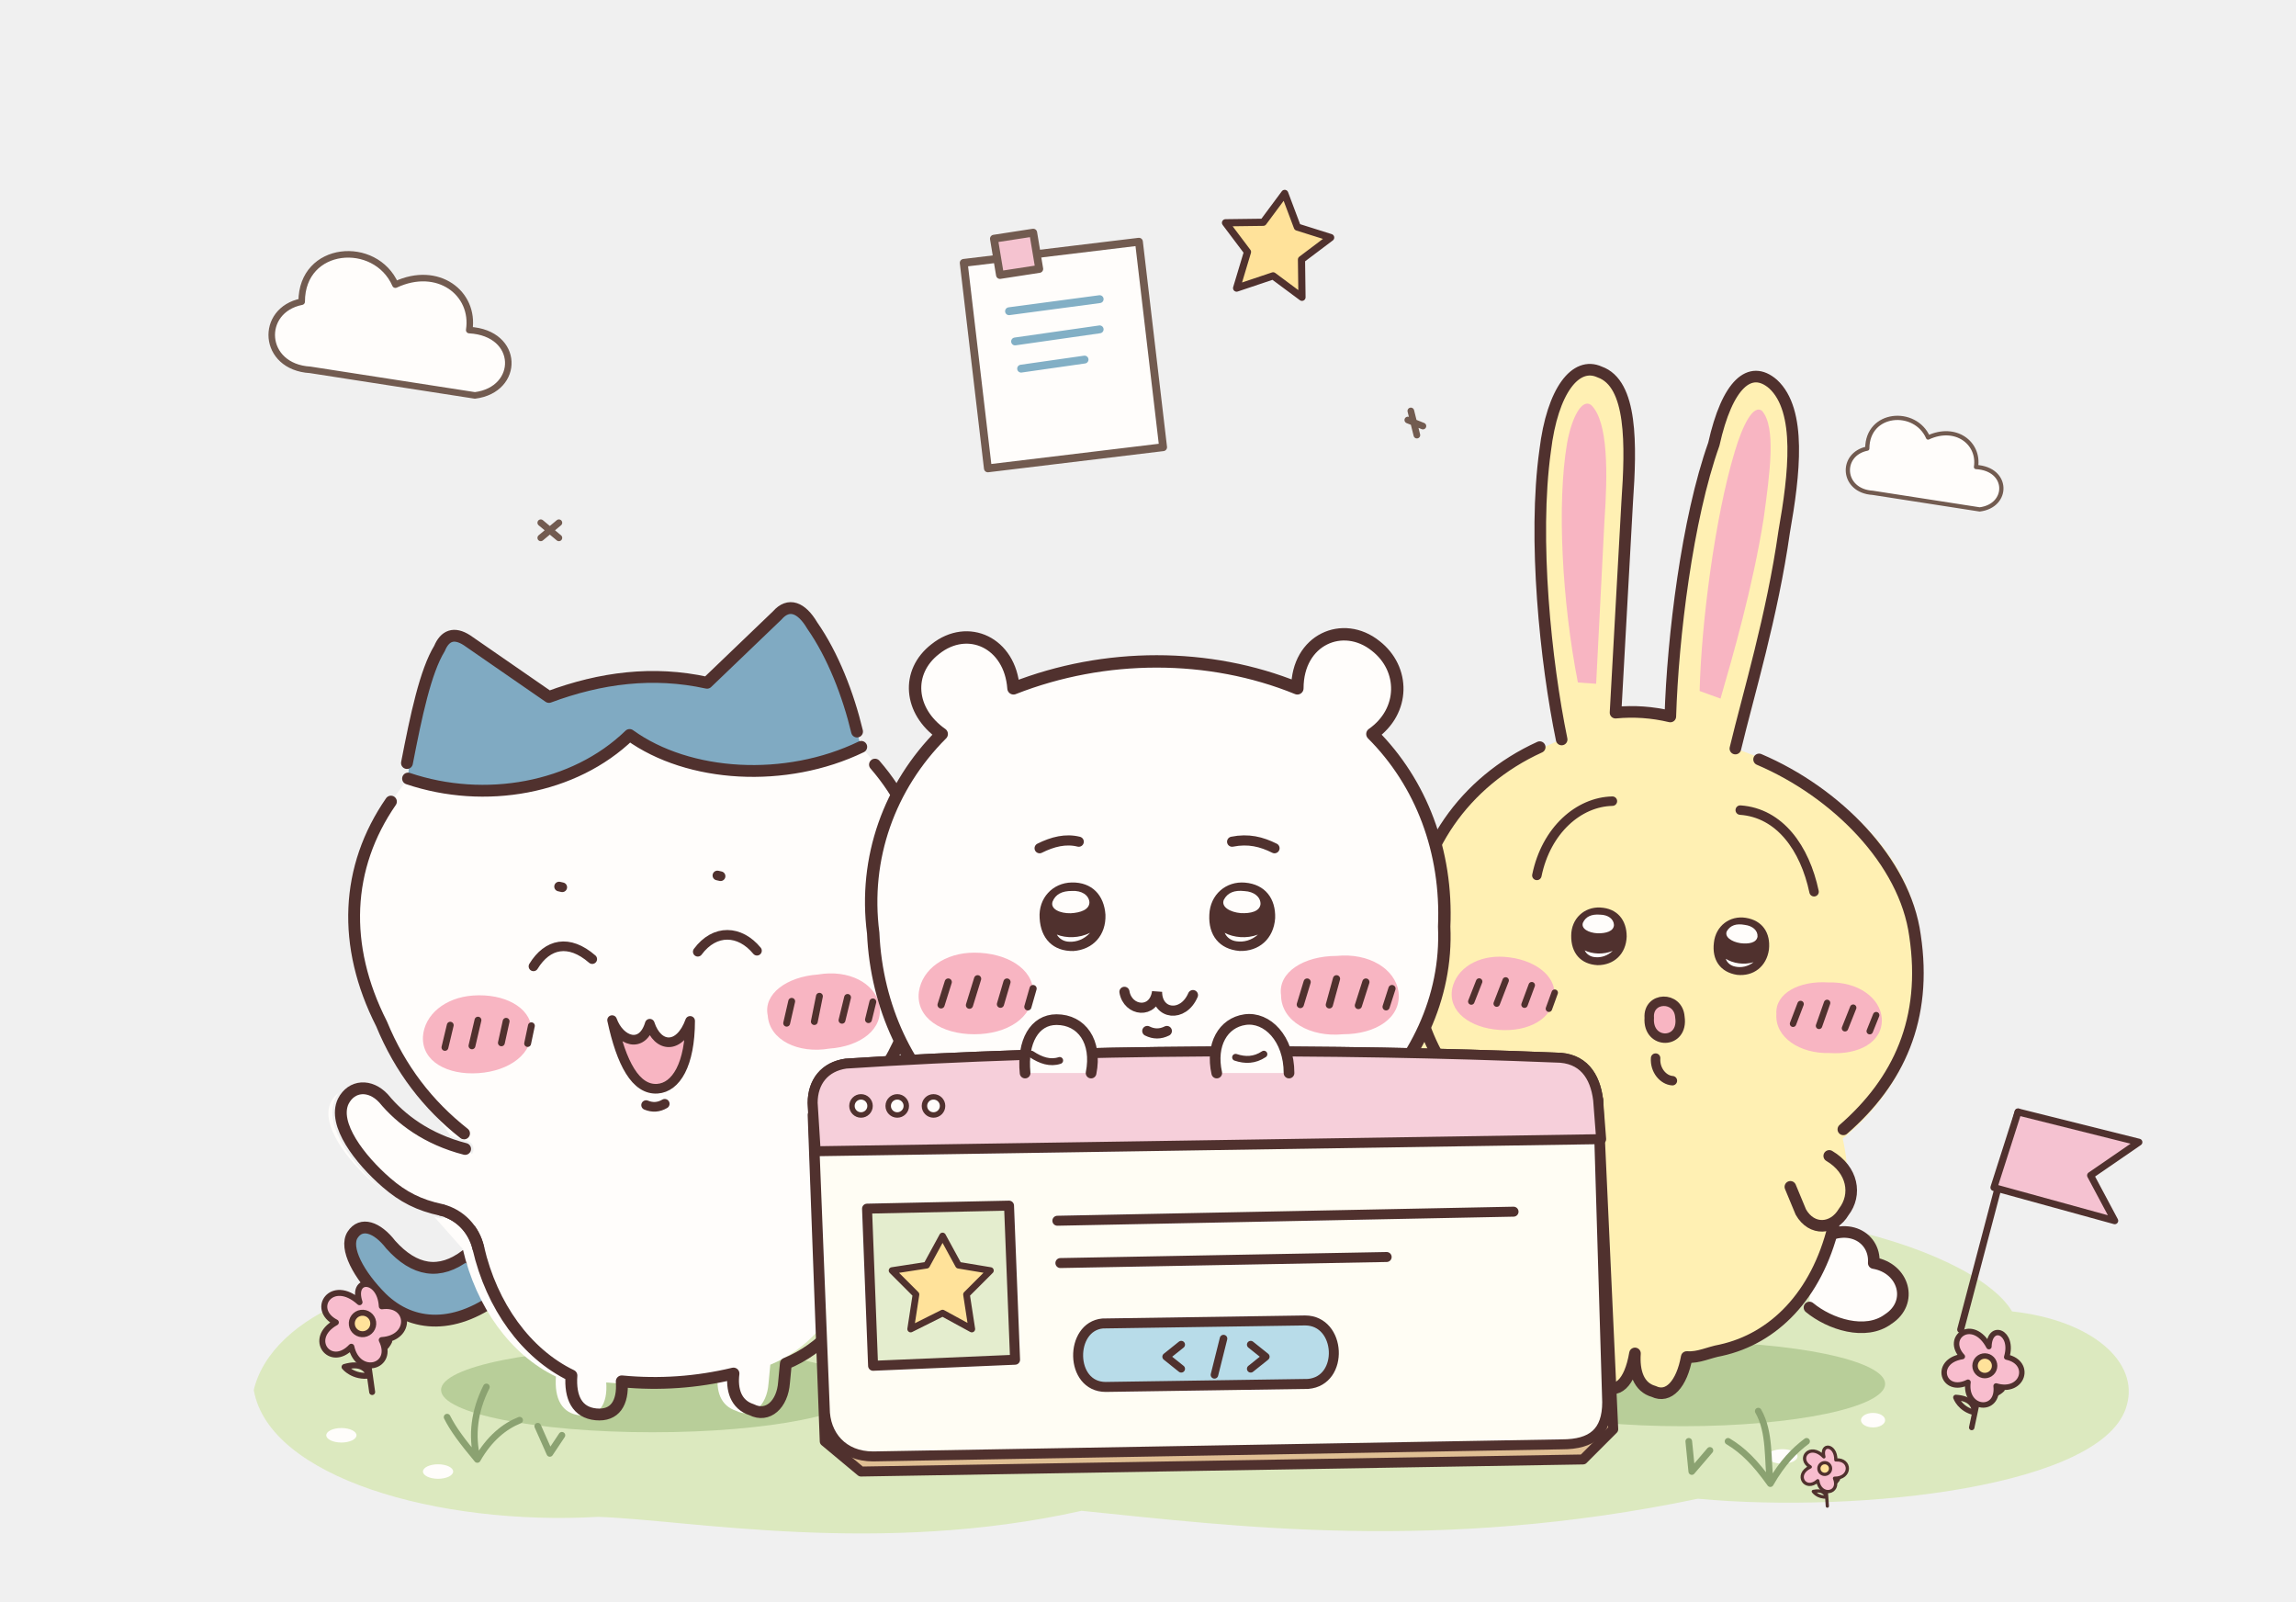
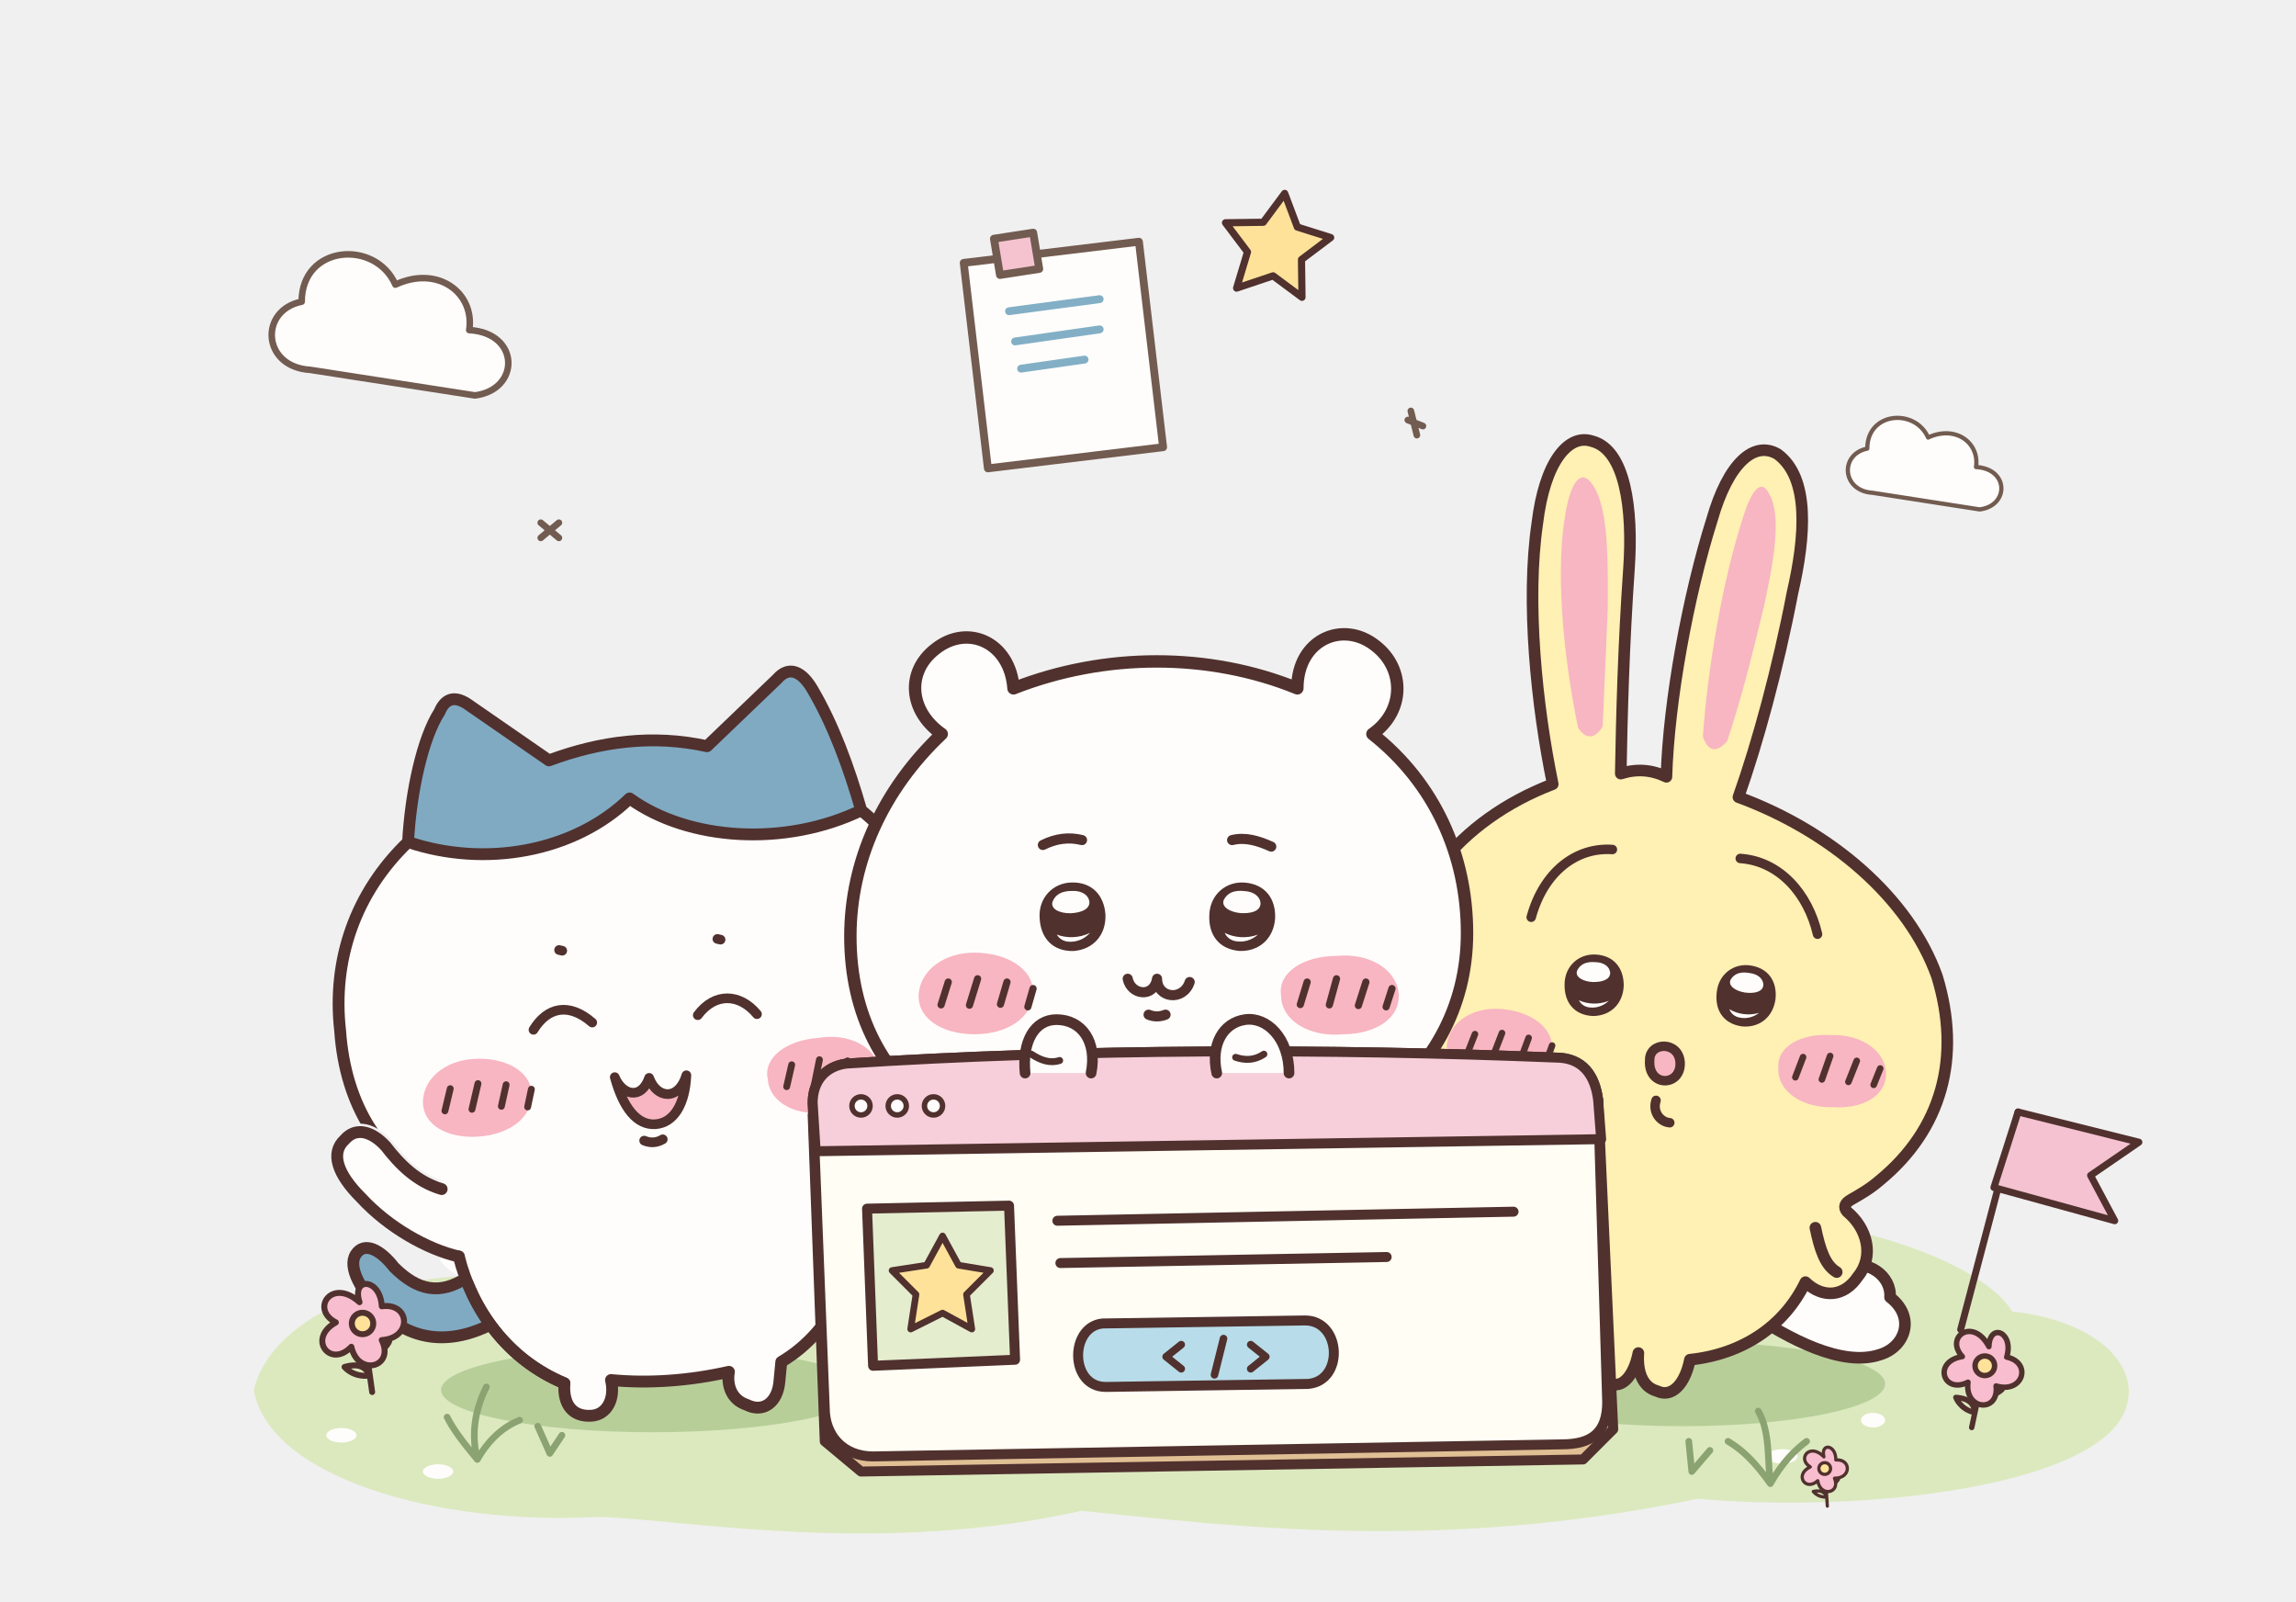
<svg xmlns="http://www.w3.org/2000/svg" viewBox="0 0 760 530" fill="none" role="img" aria-labelledby="title" data-artwork="friends-welcome" data-motion="on" data-paused="false">
  <style>
    svg[data-artwork='friends-welcome'][data-motion='on'] .fw-moving {
      animation-timing-function: ease-in-out;
      transform-box: view-box;
    }
    svg[data-artwork='friends-welcome'][data-motion='on'] .fw-cloud-near {
      animation: fw-cloud-near 24s ease-in-out infinite;
    }
    svg[data-artwork='friends-welcome'][data-motion='on'] .fw-cloud-far {
      animation: fw-cloud-far 30s ease-in-out infinite;
    }
    svg[data-artwork='friends-welcome'][data-motion='on'] .fw-grass-one {
      transform-origin: 182px 481px;
      animation: fw-grass-breeze 4.8s ease-in-out infinite;
    }
    svg[data-artwork='friends-welcome'][data-motion='on'] .fw-grass-two {
      transform-origin: 560px 487px;
      animation: fw-grass-breeze 5.4s 0.6s ease-in-out infinite;
    }
    svg[data-artwork='friends-welcome'][data-motion='on'] .fw-grass-three {
      transform-origin: 111px 447px;
      animation: fw-grass-breeze 5.8s 0.2s ease-in-out infinite;
    }
    svg[data-artwork='friends-welcome'][data-motion='on'] .fw-grass-four {
      transform-origin: 158px 483px;
      animation: fw-grass-breeze 5.1s 0.4s ease-in-out infinite;
    }
    svg[data-artwork='friends-welcome'][data-motion='on'] .fw-grass-five {
      transform-origin: 586px 491px;
      animation: fw-grass-breeze 5.6s 0.9s ease-in-out infinite;
    }
    svg[data-artwork='friends-welcome'][data-motion='on'] .fw-flower-one {
      transform-origin: 123.2px 460.7px;
      animation: fw-flower-breeze 5.4s 0.5s ease-in-out infinite;
    }
    svg[data-artwork='friends-welcome'][data-motion='on'] .fw-flower-two {
      transform-origin: 652.7px 472.4px;
      animation: fw-flower-breeze 5.9s 1s ease-in-out infinite;
    }
    svg[data-artwork='friends-welcome'][data-motion='on'] .fw-flower-three {
      transform-origin: 604.9px 498.4px;
      animation: fw-flower-breeze 6.2s 1.2s ease-in-out infinite;
    }
    svg[data-artwork='friends-welcome'][data-motion='on'] .fw-wave {
-       transform-origin: -63px 73px;
+       transform-origin: -67px 68px;
      animation: fw-wave-hello 1.8s ease-in-out 1 both;
    }
    svg[data-artwork='friends-welcome'][data-motion='on'][data-paused='true'] .fw-moving {
      animation-play-state: paused;
    }
    @keyframes fw-cloud-near {
      0%,
      100% {
        transform: translateX(0);
      }
      50% {
        transform: translateX(18px);
      }
    }
    @keyframes fw-cloud-far {
      0%,
      100% {
        transform: translateX(0);
      }
      50% {
        transform: translateX(14px);
      }
    }
    @keyframes fw-grass-breeze {
      0%,
      18%,
      100% {
        transform: rotate(0);
      }
      48% {
        transform: rotate(7deg);
      }
      73% {
        transform: rotate(-3deg);
      }
    }
    @keyframes fw-flower-breeze {
      0%,
      20%,
      100% {
        transform: rotate(0);
      }
      50% {
        transform: rotate(3deg);
      }
      76% {
        transform: rotate(-1.5deg);
      }
    }
    @keyframes fw-wave-hello {
      0%,
      10%,
      100% {
        transform: rotate(0);
      }
      27%,
      65% {
        transform: rotate(12deg);
      }
      45%,
      83% {
        transform: rotate(-7deg);
      }
    }
    @media (max-width: 600px) {
      svg[data-artwork='friends-welcome'][data-motion='on'] .fw-cloud-far,
      svg[data-artwork='friends-welcome'][data-motion='on'] .fw-grass-three,
      svg[data-artwork='friends-welcome'][data-motion='on'] .fw-flower-three {
        animation: none;
      }
    }
    @media (prefers-reduced-motion: reduce) {
      svg[data-artwork='friends-welcome'][data-motion='on'] .fw-moving {
        animation: none;
        transform: none;
      }
    }
  </style>
  <defs>
    <g id="eye-bright" stroke="none">
      <path fill="#50312e" d="M-10-.1C-10.1-6.3-5.4-10.7.4-10.5 6.6-10.3 10.1-6.1 10.2-.1 10.1 6.2 5.8 10.4-.2 10.5-6.4 10.3-10 6.2-10-.1Z" />
      <path fill="#fffdfb" d="M-5.8-4.9C-4.8-7.1-2.8-8.1.4-7.9c2.9 0 5 1.5 5.1 3.7C5.4-1.9 2.6-1.1-.4-1.1-3.7-1.2-6.6-2.7-5.8-4.9Z" />
      <path fill="#fffdfb" d="M-5 5.2c2.8 1.3 6.8 1.5 10.2 0C3.3 7.1.9 7.8-1.2 7.6-2.9 7.5-4.3 6.6-5 5.2Z" />
    </g>
    <g id="eyes-bright">
      <use href="#eye-bright" transform="translate(-26 5) rotate(-3)" />
      <use href="#eye-bright" transform="translate(26 5) rotate(3)" />
    </g>
    <g id="eyes-smile" stroke="#50312e" stroke-width="3.1" stroke-linecap="round" fill="none">
      <path d="M-36 8c5-7 12-8 19-1M17 7c6-7 14-6 19 1" />
    </g>
    <g id="cheeks" stroke="none" fill="#f8b5c2">
      <path d="M-73 28c1-7 8-12 17-12 10 0 18 5 18 12 0 8-8 13-18 13-10 0-18-5-17-13Z" />
      <path d="M38 29c-1-7 7-12 17-12 10-1 18 4 19 11 1 8-7 13-17 13-10 1-19-4-19-12Z" />
      <g stroke="#50312e" stroke-width="2.2" stroke-linecap="round">
        <path d="M-64 25l-2.2 7M-55 24l-2.5 8.1M-46 25l-2 6.8M-38 27l-1.6 5.6M46 25l-2.1 6.9M55 24l-2.2 8M64 25l-2.3 7.2M72 27l-1.8 5.6" />
      </g>
    </g>
    <g id="chiikawa-body" stroke="#50312e" stroke-width="3.8" stroke-linecap="round" stroke-linejoin="round">
-       <path fill="#fffdfb" d="M-44-65C-45-79-58-85-68-77c-9 7-8 19 2 26C-82-35-90-13-87 10c1 23 11 43 25 55 3 12 2 26 9 40 6 13 15 22 28 26l-.5 8c-.3 7.4 5.4 10.2 10.1 5.8 3.6-3.2 4-7.6 3.5-11.4 12.4 2 24 2 36.5.1-.2 6.3 2.7 11.3 8.1 10.9 6.7-.5 10-4.2 9.6-11.1C54 124 61 110 64 96c3-15 1-22-1-31C79 50 89 30 88 8c1-23-7-44-22-59 10-7 10-20 1-27-10-8-24-2-24 13-27-11-59-11-87 0Z" />
-       <path fill="#fffdfb" d="M-61 67c-7 3-9 12-5 18 4 6 11 3 12-3l.7-7M62 68c-8-3-15 2-14 9 1 7 9 10 14 4" />
+       <path fill="#fffdfb" d="M-44-65C-45-79-58-85-68-77c-9 7-8 19 2 26C-84-34-94-12-94 11c0 24 10 43 28 55 2 13 3 25 10 36 6 11 15 19 27 23l-.3 6.5c0 6.5 4.8 9 9.2 5.1 3.1-2.7 3.9-6.8 3.5-10.5 11.4 1.6 22.7 1.5 34.2 0-.3 6.1 2.4 10.4 7.3 10.5 6 .2 9.5-3.2 9.4-9.5C51 119 61 106 65 92c3-11 2-19 .5-27C84 52 95 33 95 10c0-24-10-46-29-61 10-7 10-20 1-27-10-8-24-2-24 13-27-11-59-11-87 0Z" />
+       <path fill="#fffdfb" d="M-65 65c-8 2-12 10-9 17 2 6 9 7 12 1l1.7-8.5M66 65c-9-2-15 3-14 10 1 6 9 8 14 2" />
    </g>
    <g id="hachiware-body" stroke="#50312e" stroke-width="3.8" stroke-linecap="round" stroke-linejoin="round">
-       <path fill="#80aac2" d="M-53 112c-16 11-30 9-39-1-7-8-11-17-8-21 3-4 8-2 12 4 7 9 15 11 24 5Z" />
-       <path fill="#fffdfb" stroke="none" d="M-72-55c2-16 7-33 13-41 2-4 5-5 9-2l25 20c17-5 34-6 51-1l24-20c4-4 8-2 11 4 6 12 10 26 13 40C91-33 96-6 87 21c-4 17-13 31-25 41l3 5c10 1 19 6 20 13 1 7-6 10-13 7l-9-3c3 9 1 20-5 32-6 12-15 21-27 25l-1 6c-1 7-6 11-11 8-5-2-6-7-5-12-12 2-24 2-36 0 0 7-3 11-9 10-6-1-8-6-7-13-14-8-24-24-27-43l-10-13c-7-2-12-5-17-10-8-8-16-20-12-27 3-5 9-5 13 0 5 7 13 14 25 18v-4C-73 50-81 38-86 23-97-3-94-28-78-48Z" />
+       <path fill="#80aac2" d="M-53 100c-16 8-29 5-38-5-6-7-10-15-7-19 3-4 8-1 12 5 7 8 14 10 23 5Z" />
+       <path fill="#fffdfb" stroke="none" d="M-72-55c2-16 7-33 13-41 2-4 5-5 9-2l25 20c17-5 34-6 51-1l24-20c4-4 8-2 11 4 6 12 10 26 13 40C90-40 99-19 98 4 98 28 88 47 73 55q-5 3-1 5c9 0 16 4 15 10 0 7-7 9-14 5l-9-3C64 91 54 111 36 120l-1 6c-1 7-6 10-11 7-5-2-6-7-5-11-13 2-26 2-38 0 1 6-2 11-7 11-6 0-9-4-8-11-18-9-28-26-31-43-10-3-22-11-30-21-7-8-9-15-4-19 4-4 9-2 13 3 4 6 9 12 17 15C-88 47-98 28-98 4-99-19-90-40-72-55Z" />
      <path fill="#80aac2" stroke="none" d="M-72-55c2-16 7-33 13-41 2-4 5-5 9-2l25 20c17-5 34-6 51-1l24-20c4-4 8-2 11 4 6 12 10 26 13 40C49-46 20-49 0-64-18-49-47-45-72-55Z" />
-       <path d="M-72-60c4-15 8-29 13-36 2-4 5-5 9-2l25 20c17-5 34-6 51-1l24-20c4-4 8-2 11 4 6 10 10 23 12 35" />
-       <path d="M-78-48C-94-28-97-3-86 23c5 15 13 27 24 37M78-49C93-29 96-4 87 21c-4 17-13 31-25 41" />
-       <path d="M-72-55C-48-45-19-48 0-64 18-49 49-45 74-55" />
-       <path fill="#fffdfb" d="M-62 65c-12-4-20-11-25-18-4-5-10-5-13 0-4 7 4 19 12 27 5 5 10 8 17 10M65 67c10 1 19 6 20 13 1 7-6 10-13 7l-9-3" />
-       <path d="M-71 84c6 2 10 7 11 13 3 19 13 35 27 43-1 7 1 12 7 13 6 1 9-3 9-10 12 2 24 2 36 0-1 5 0 10 5 12 5 3 10-1 11-8l1-6c12-4 21-13 27-25 6-12 8-23 5-32" />
+       <path fill="none" d="M-72-55c2-16 7-33 13-41 2-4 5-5 9-2l25 20c17-5 34-6 51-1l24-20c4-4 8-2 11 4 6 12 10 26 13 40C90-40 99-19 98 4 98 28 88 47 73 55q-5 3-1 5c9 0 16 4 15 10 0 7-7 9-14 5l-9-3C64 91 54 111 36 120l-1 6c-1 7-6 10-11 7-5-2-6-7-5-11-13 2-26 2-38 0 1 6-2 11-7 11-6 0-9-4-8-11-18-9-28-26-31-43M-69 57C-88 47-98 28-98 4-99-19-90-40-72-55" />
+       <path id="hachiware-left-paw" data-wave-origin="-67 68" fill="none" d="M-65 79c-10-3-22-11-30-21-7-8-9-15-4-19 4-4 9-2 13 3 4 6 9 12 17 15" />
+       <path fill="none" d="M-72-55C-48-45-19-48 0-64 18-49 49-45 74-55" />
    </g>
    <g id="usagi-body" stroke="#50312e" stroke-width="3.8" stroke-linecap="round" stroke-linejoin="round">
-       <path fill="#fffdfb" d="M53 100c10-10 21-5 21 4 10 1 14 12 6 18-7 6-19 3-26-2" />
-       <path fill="#fff0b3" stroke="none" d="M-40-60c-7-25-14-65-12-94 1-20 8-30 16-27 11 3 12 23 12 42l1 69c6-1 12-1 18 0-1-26 1-65 8-90 3-20 10-27 18-21 10 8 9 29 7 48-2 28-8 54-11 72C54-51 78-29 82-2c5 27-3 49-21 66 3 10 4 21-1 29-4 23-17 38-34 43-4 1-7 3-11 3-1 9-5 14-10 12-5-1-7-6-7-12-1 10-5 14-10 11-5-3-6-8-6-13-21-4-35-20-40-41-8-6-11-17-5-30-17-16-24-36-22-60 0-28 18-53 45-66Z" />
-       <path d="M-40-60c-7-25-14-65-12-94 1-20 8-30 16-27 11 3 12 23 12 42l1 69c6-1 12-1 18 0-1-26 1-65 8-90 3-20 10-27 18-21 10 8 9 29 7 48-2 28-8 54-11 72" />
-       <path fill="#f8b5c2" stroke="none" d="M-36-79c-7-26-11-58-9-78 1-9 4-15 7-13 6 5 7 22 7 38l1 53ZM4-79c-1-22 1-57 6-79 2-9 5-16 8-14 5 5 4 20 3 35-2 23-7 46-10 60Z" />
-       <path d="M-47-57C-71-44-85-20-84 5c-1 23 8 43 24 56M25-58C51-49 75-28 80-4c6 27-2 48-19 65" />
-       <path d="M-56 96c5 21 19 37 38 41 0 5 1 10 6 13 5 3 9-1 10-11 0 6 2 11 7 12 5 2 9-3 10-12 4 0 7-2 11-3 17-5 30-20 34-43" />
-       <path fill="#fff0b3" d="M-59 70c-7 5-8 15-3 21 4 5 10 4 13-2l3-8M57 70c8 4 10 12 6 18-3 6-10 7-14 1l-4-8" />
+       <path fill="#fffdfb" d="M33 91c9-12 25-12 30-1 8-3 16 2 16 9 9 6 6 16-2 19-12 5-30-3-44-11Z" />
+       <path fill="#fff0b3" d="M-43-61C-50-86-56-120-54-146c1-20 8-30 16-28 11 2 15 21 15 41 0 25 1 48 2 67 5-2 10-2 15 0-1-25 3-60 9-85 4-19 12-27 20-23 11 7 11 26 8 45-3 25-8 50-13 68C49-52 76-32 87-7c10 26 5 50-14 68-3 3-6 5-9 7q-3 2-1 4c7 5 10 14 5 21-4 7-11 8-17 3-6 15-19 25-36 28-1 8-5 13-10 11-5-1-7-6-7-12-1 8-5 13-10 10-5-2-6-7-5-12-17-4-31-15-37-31-5 5-12 3-15-3-4-8-1-17 8-22q3-2 0-4C-80 50-91 31-90 9c-1-30 17-56 47-70Z" />
+       <path fill="#f8b5c2" stroke="none" d="M-36-80c-7-25-11-52-9-70 1-10 4-15 8-10 6 7 7 25 8 41l1 38c-2 4-5 5-8 1ZM5-80c0-23 3-52 8-72 2-9 5-14 8-9 5 7 3 23 1 37-3 18-6 34-9 45-3 4-6 4-8-1Z" />
+       <path fill="none" d="M-53 77c-1 7-3 12-7 14M53 78c2 7 4 12 8 14" />
    </g>
    <g id="chiikawa-face-bright">
      <use href="#cheeks" />
      <use href="#eyes-bright" />
-       <g stroke="#50312e" stroke-width="3.1" stroke-linecap="round" fill="none">
-         <path d="M-36-16c4-2 8-3 12-2M23-18c5-1 9 0 13 2M-10 28c1 6 9 7 10 0 0 7 8 8 11 1M-3 40c2 1 4 1 6 0" />
+       <g stroke="#50312e" stroke-width="3.1" stroke-linecap="round" stroke-linejoin="round" fill="none">
+         <path d="M-35-17c4-2 8-2.5 12-1.5M23-18.5c4-1 8 .2 12 2" />
+         <path d="M-9 24c1 5 8 6 9 0 0 6 8 7 10 1" />
+         <path d="M-2.6 35c1.6.7 3.5.7 5.2 0" />
      </g>
    </g>
    <g id="hachiware-face-smile">
      <use href="#cheeks" />
      <use href="#eyes-smile" />
      <g stroke="#50312e" stroke-width="3.1" stroke-linecap="round" stroke-linejoin="round">
        <path d="m-26-17 1 .3m50-.3 1 .3" />
-         <path fill="#f8b5c2" d="M-12 27c2 7 9 10 12 2 2 8 9 9 13 0-1 14-6 21-12 21-7 0-11-9-13-23Z" />
-         <path fill="none" d="M-3 55c2 1 4 1 6 0" />
+         <path fill="#f8b5c2" d="M-11 25c2 6 8 8 11 1 2 7 9 8 12 0-1 9-5 15-11 15-6 0-10-6-12-16Z" />
+         <path fill="none" d="M-3 46c2 1 4 1 6 0" />
      </g>
    </g>
    <g id="usagi-face-surprised">
-       <use href="#cheeks" transform="translate(0 -3) scale(.96)" />
-       <use href="#eyes-bright" transform="translate(0 -1) scale(.9)" />
-       <g stroke="#50312e" stroke-width="3.1" stroke-linecap="round">
-         <path fill="none" d="M-45-15c2-15 12-25 23-26M20-41c13 0 22 11 26 25" />
-         <path fill="#f8b5c2" d="M-5 29c-1-7 9-8 10-1 2 9-10 10-10 1Z" />
-         <path fill="none" d="M-2 42c0 4 3 7 6 7" />
+       <use href="#cheeks" transform="translate(0 -2) scale(.98)" />
+       <use href="#eyes-bright" transform="translate(0 -1) scale(.96)" />
+       <g stroke="#50312e" stroke-width="3.1" stroke-linecap="round" stroke-linejoin="round">
+         <path fill="none" d="M-47-17c3-15 13-24 25-24M20-41c13 0 23 10 27 23" />
+         <path fill="#f8b5c2" d="M-5 27c-.5-6 9-7 10 0 1 8-10 9-10 0Z" />
+         <path fill="none" d="M-2 40c-1 4 2 7 5 7" />
      </g>
    </g>
    <g id="chiikawa-bright">
      <use href="#chiikawa-body" />
      <use href="#chiikawa-face-bright" />
    </g>
    <g id="usagi-surprised">
      <use href="#usagi-body" />
      <use href="#usagi-face-surprised" />
    </g>
    <g id="chiikawa-grip" fill="#fffdfb" stroke="#50312e" stroke-width="3.4" stroke-linecap="round" stroke-linejoin="round">
      <path d="M-42 3c-1-10 3-17 10-17 8 0 13 7 11 17M19 3c-2-9 2-16 9-17 7-1 14 6 14 17" />
      <path d="M-40-3c3 2 6 3 9 2m56-1c3 1 6 1 9-1" stroke-width="2.2" fill="none" />
    </g>
    <g id="scene-flower" stroke="#50312e" stroke-width="2.5" stroke-linecap="round" stroke-linejoin="round">
      <path d="M0 5v24m0-7c-7 0-10-5-10-5 7-1 9 2 10 5m0-8c7 0 10-5 10-5-7-1-9 2-10 5" />
      <path fill="#f8bdce" d="M0-9c-10-12-21 0-11 7-13 5-5 19 5 11 1 13 17 11 13-1 13 1 14-14 2-14 1-12-11-14-9-3Z" />
      <circle cx="0" cy="0" r="4.5" fill="#ffe29a" />
    </g>
    <g id="scene-star" stroke="#50312e" stroke-width="2.5" stroke-linecap="round" stroke-linejoin="round">
      <path fill="#ffe29a" d="m0-17 6 11 12 2-9 9 2 13-11-6-12 6 2-13-9-9 13-2Z" />
    </g>
    <g id="scene-cloud" stroke="#725b50" stroke-width="2.3" stroke-linecap="round" stroke-linejoin="round">
      <path fill="#fffdfb" d="M-28 10c-17-1-18-21-3-24 0-20 26-22 33-6 15-7 28 3 26 16 18 1 18 21 2 23Z" />
    </g>
    <mask id="fw-left-paw-cut" maskUnits="userSpaceOnUse" x="-125" y="-115" width="250" height="300">
      <rect x="-125" y="-115" width="250" height="300" fill="#fff" />
-       <path d="M-62 65c-12-4-20-11-25-18-4-5-10-5-13 0-4 7 4 19 12 27 5 5 10 8 17 10Z" fill="#000" stroke="#000" stroke-width="5.4" stroke-linejoin="round" stroke-linecap="round" />
+       <path d="M-65 79c-10-3-22-11-30-21-7-8-9-15-4-19 4-4 9-2 13 3 4 6 9 12 17 15Z" fill="#000" stroke="#000" stroke-width="5.4" stroke-linejoin="round" stroke-linecap="round" />
    </mask>
  </defs>
  <g class="fw-moving fw-cloud-near" data-part="cloud">
    <use href="#scene-cloud" transform="translate(129 113) scale(.94)" />
  </g>
  <g class="fw-moving fw-cloud-far" data-part="cloud">
    <use href="#scene-cloud" transform="translate(637 157) scale(.61)" />
  </g>
  <g stroke="#725b50" stroke-width="2.6" stroke-linecap="round" stroke-linejoin="round">
    <path fill="#fffdfb" d="m319 87 58-7 8 68-58 7Z" />
    <path fill="#f5c3d0" d="m329 79 13-2 2 12-13 2Z" />
    <path d="m334 103 30-4m-28 14 28-4m-26 13 21-3" stroke="#82afc5" />
  </g>
  <use href="#scene-star" transform="translate(423 80) rotate(8) scale(.95)" />
  <g stroke="#725b50" stroke-width="2.2" stroke-linecap="round">
    <path d="m179 173 6 5m-6 0 6-5m281-34 5 2m-4-5 2 8" />
  </g>
  <path fill="#dce9bf" d="M84 460c6-25 46-42 93-37 42-34 105-26 148-11 72-20 126-10 174-2 74-22 154 2 167 24 27 3 42 17 38 31-7 27-88 36-142 31-86 18-154 9-204 4-67 15-130 3-160 2-53 3-109-13-114-42Z" />
  <g fill="#b8ce99">
    <ellipse cx="216" cy="460" rx="70" ry="14" />
    <ellipse cx="382" cy="466" rx="70" ry="14" />
    <ellipse cx="557" cy="458" rx="67" ry="14" />
  </g>
-   <g transform="translate(213 309) rotate(-4) scale(1.03)" data-character="hachiware">
+   <g transform="translate(213 330) rotate(-4) scale(1.03)" data-character="hachiware">
    <g mask="url(#fw-left-paw-cut)">
      <use href="#hachiware-body" />
    </g>
-     <path d="M-69 63Q-62 62-57 71L-60 90Q-68 89-73 82Z" fill="#fffdfb" stroke="none" />
-     <path d="M-71 84c6 2 10 7 11 13" fill="none" stroke="#50312e" stroke-width="3.8" stroke-linecap="round" stroke-linejoin="round" />
+     <path d="M-73 54Q-61 54-59 65L-59 87Q-66 87-71 80Z" fill="#fffdfb" stroke="none" />
+     <path d="M-65 79c3 17 13 34 31 43" fill="none" stroke="#50312e" stroke-width="3.8" stroke-linecap="round" stroke-linejoin="round" />
    <g class="fw-moving fw-wave" data-part="wave-arm">
-       <path d="M-62 65c-12-4-20-11-25-18-4-5-10-5-13 0-4 7 4 19 12 27 5 5 10 8 17 10" fill="#fffdfb" stroke="#50312e" stroke-width="3.8" stroke-linecap="round" stroke-linejoin="round" />
+       <path d="M-65 79c-10-3-22-11-30-21-7-8-9-15-4-19 4-4 9-2 13 3 4 6 9 12 17 15" fill="#fffdfb" stroke="#50312e" stroke-width="3.8" stroke-linecap="round" stroke-linejoin="round" />
    </g>
    <use href="#hachiware-face-smile" />
  </g>
-   <use href="#usagi-surprised" transform="translate(553 308) rotate(4) scale(1.01)" />
+   <use href="#usagi-surprised" transform="translate(553 324) rotate(4) scale(1.01)" />
  <use href="#chiikawa-bright" transform="translate(383 298) scale(1.08)" />
  <g stroke="#50312e" stroke-width="3.3" stroke-linecap="round" stroke-linejoin="round">
    <path fill="#e0bf94" d="m269 369 260-5 5 109-10 10-239 4-12-10Z" />
    <path fill="#fffdf4" d="M280 352c76-5 161-5 235-2 9 0 13 6 14 14l3 100c0 10-5 14-15 14l-228 4c-10 0-16-7-16-16l-4-101c0-7 4-12 11-13Z" />
    <path fill="#f6cfda" d="M280 352c76-5 161-5 235-2 9 0 13 6 14 14l1 13-260 4-1-16c0-7 4-12 11-13Z" />
    <g fill="#fffdfb" stroke-width="1.8">
      <circle cx="285" cy="366" r="3" />
      <circle cx="297" cy="366" r="3" />
      <circle cx="309" cy="366" r="3" />
    </g>
    <path fill="#e4edce" d="m287 400 47-1 2 51-47 2Z" />
    <path d="m350 404 151-3m-150 17 108-2" />
    <path fill="#b8dce9" d="m365 438 67-1c12 0 13 20 1 21l-67 1c-12 0-12-20-1-21Z" />
    <path d="m391 445-5 4 5 4m14-10-3 12m12-10 5 4-5 4" stroke-width="2.5" />
  </g>
  <use href="#chiikawa-grip" transform="translate(383 352) scale(1.04)" />
  <use href="#scene-star" transform="translate(312 424) scale(.88)" />
  <g stroke="#50312e" stroke-width="2.3" stroke-linecap="round" stroke-linejoin="round">
    <path d="m649 440 19-72" />
    <path fill="#f5c2d1" d="m668 368 40 10-16 11 8 15-40-11Z" />
  </g>
  <g fill="#fffdfb">
    <ellipse cx="113" cy="475" rx="5" ry="2.4" />
    <ellipse cx="145" cy="487" rx="5" ry="2.4" />
    <ellipse cx="590" cy="482" rx="5" ry="2.4" />
    <ellipse cx="620" cy="470" rx="4" ry="2.4" />
  </g>
  <g stroke="#8ba271" stroke-width="2.2" stroke-linecap="round">
    <g class="fw-moving fw-grass-one" data-part="grass">
      <path d="M182 481l-4-9m4 9 4-6" />
    </g>
    <g class="fw-moving fw-grass-two" data-part="grass">
      <path d="M560 487l-1-10m1 10 6-7" />
    </g>
    <g class="fw-moving fw-grass-three" data-part="grass">
      <path d="M111 447l-1-8m1 8 5-6" />
    </g>
    <g class="fw-moving fw-grass-four" data-part="grass">
      <path d="M158 483c-2-8-1-16 3-24m-3 24c-5-6-8-10-10-14m10 14c4-7 9-11 14-13" />
    </g>
    <g class="fw-moving fw-grass-five" data-part="grass">
      <path d="M586 491c-1-8 0-17-4-24m4 24c-5-7-9-11-14-14m14 14c4-7 8-11 12-14" />
    </g>
  </g>
  <g class="fw-moving fw-flower-one" data-part="flower">
    <use href="#scene-flower" transform="translate(120 438) rotate(-8) scale(.79)" />
  </g>
  <g class="fw-moving fw-flower-two" data-part="flower">
    <use href="#scene-flower" transform="translate(657 452) rotate(12) scale(.72)" />
  </g>
  <g class="fw-moving fw-flower-three" data-part="flower">
    <use href="#scene-flower" transform="translate(604 486) rotate(-4) scale(.43)" />
  </g>
</svg>
